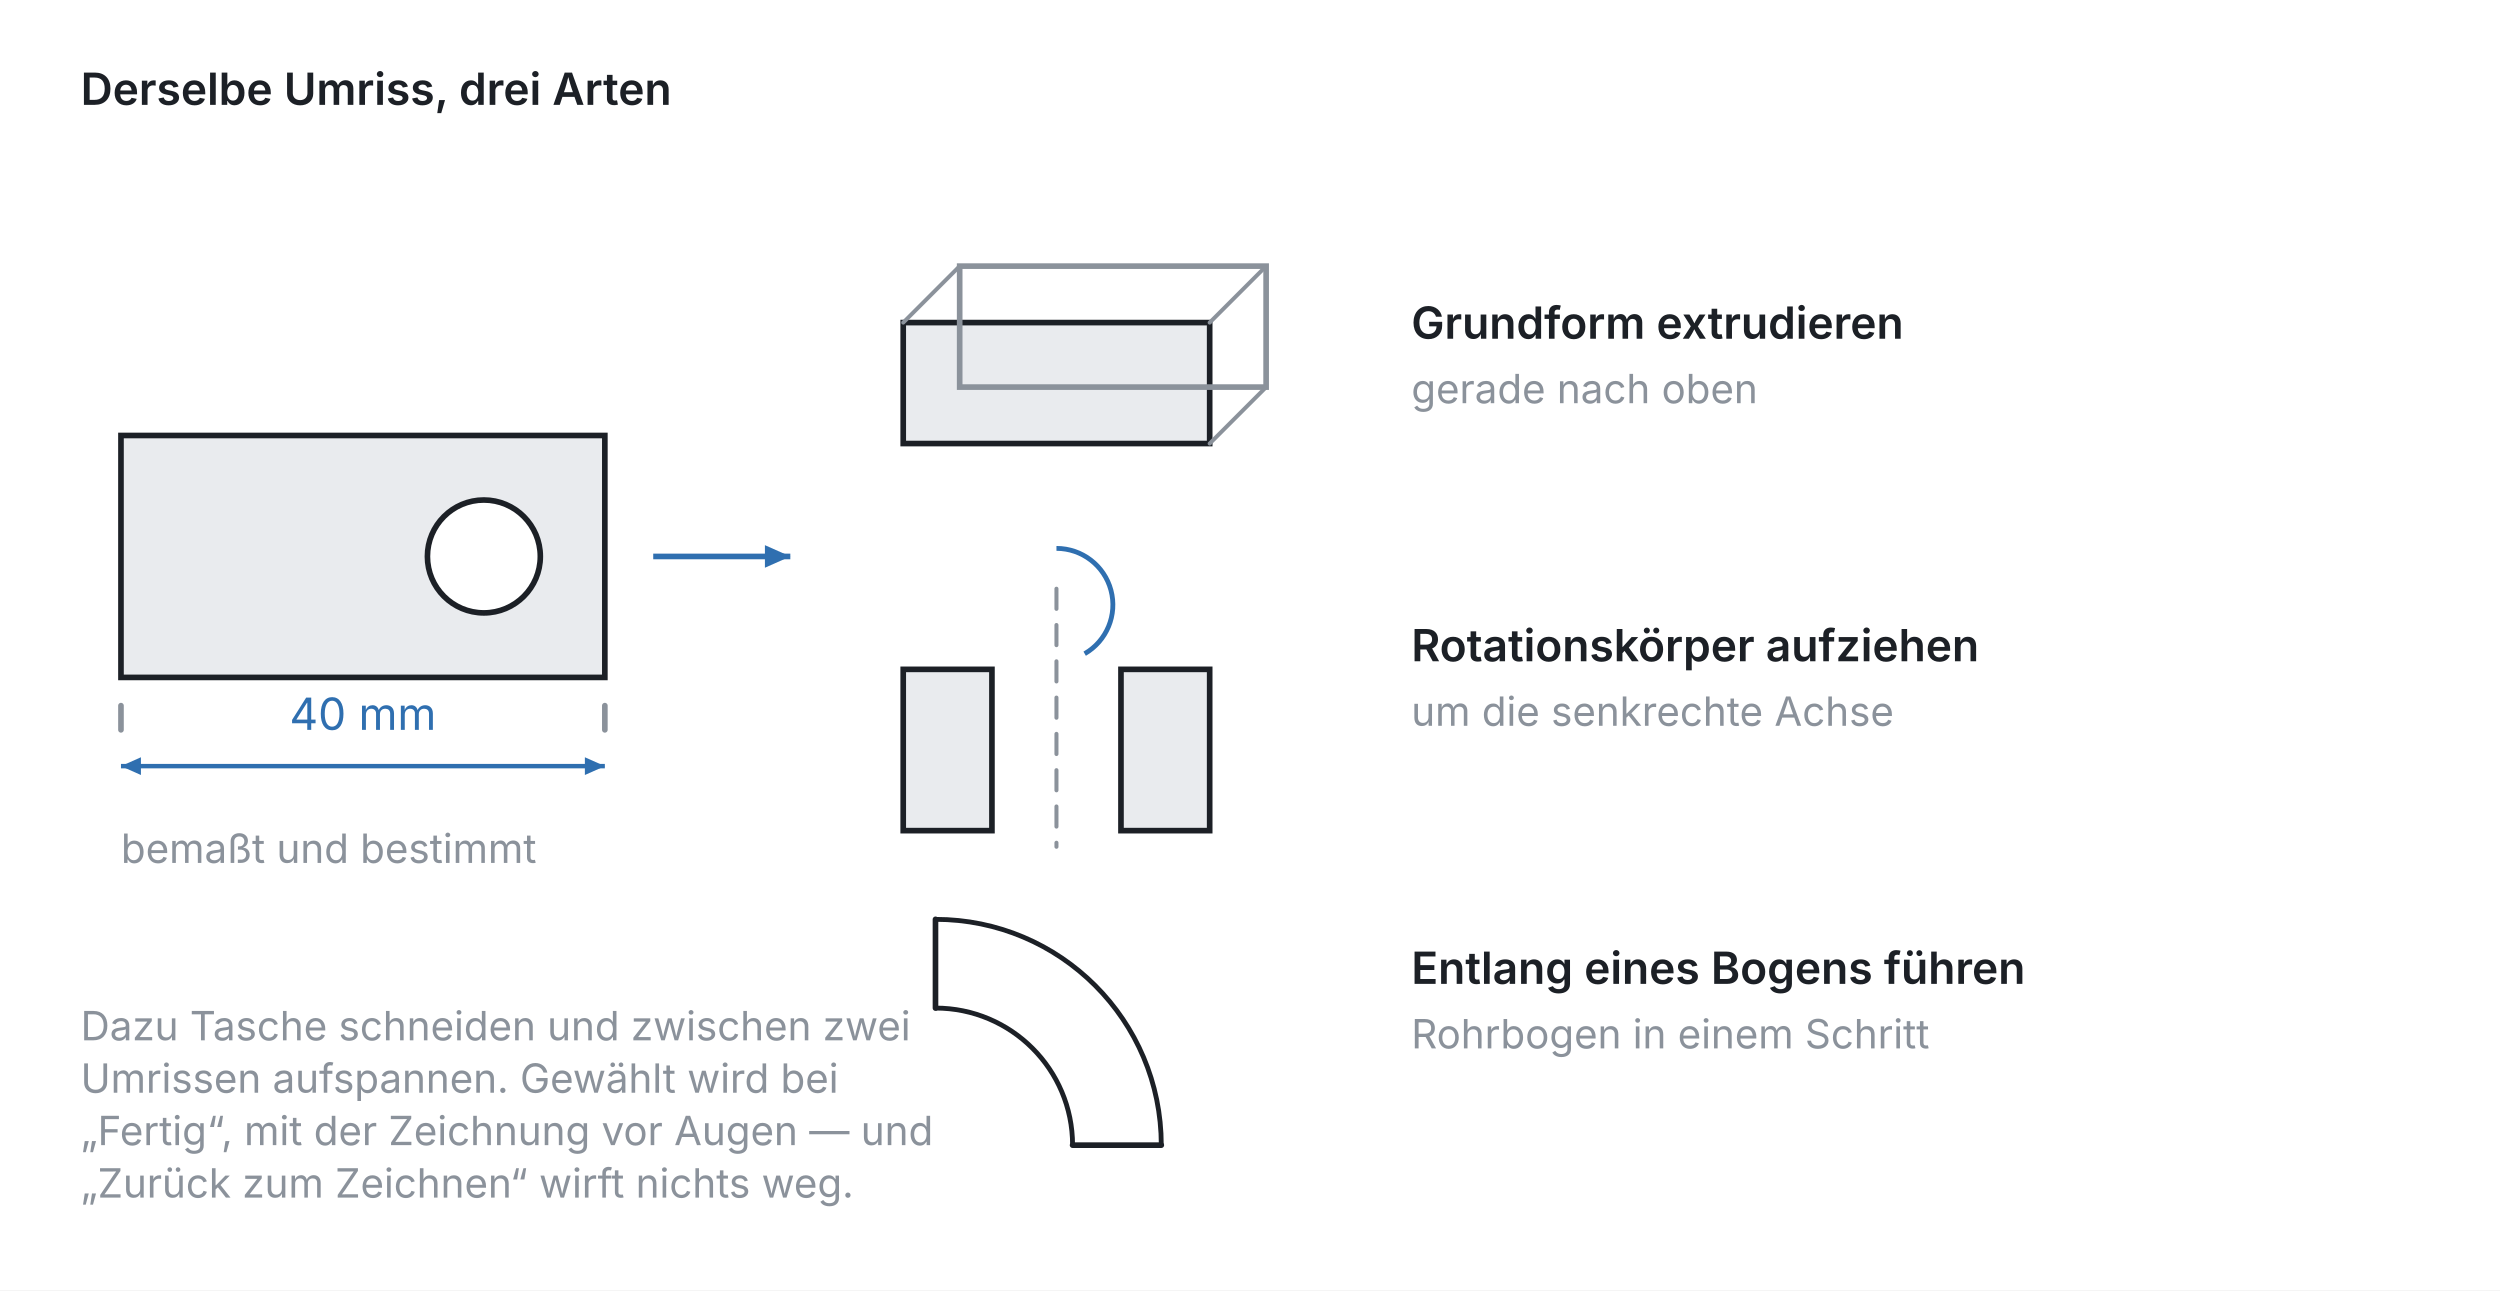
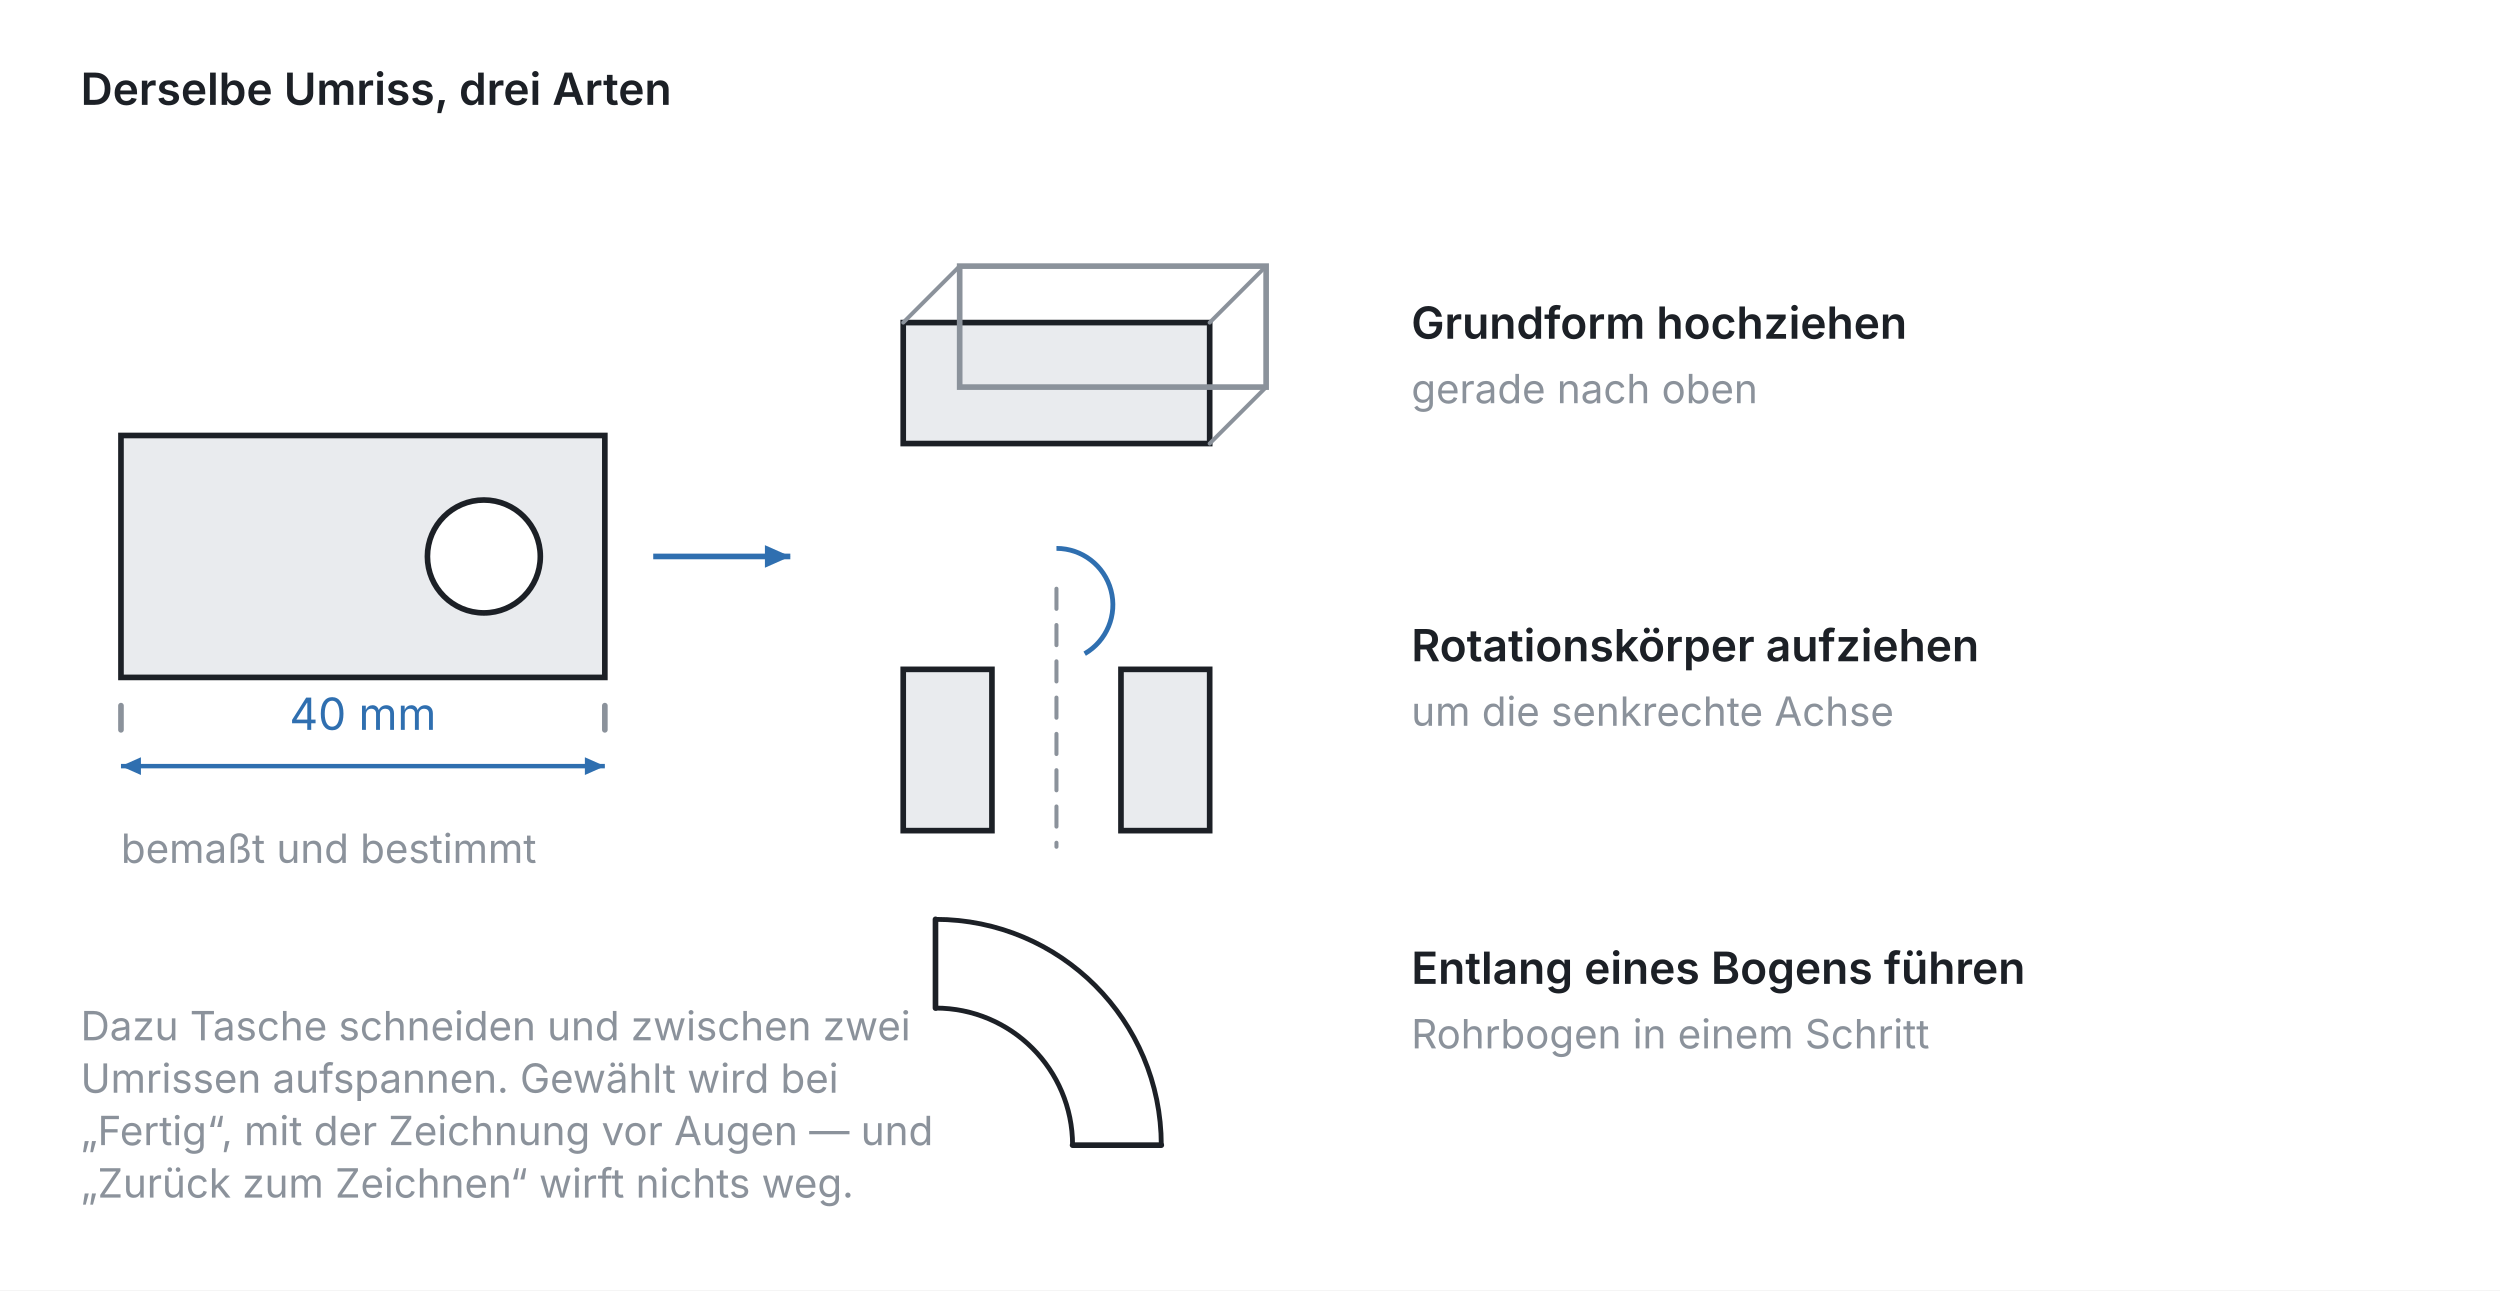
<svg xmlns="http://www.w3.org/2000/svg" viewBox="0 0 620 320" width="620" height="320">
  <defs>
    <marker id="arrow2f6fb0" viewBox="0 0 10 10" refX="9" refY="5" markerWidth="5" markerHeight="5" orient="auto-start-reverse">
      <path d="M 0 1 L 9 5 L 0 9 z" fill="#2f6fb0" />
    </marker>
  </defs>
  <rect x="0" y="0" width="620" height="320" fill="#ffffff" />
  <text x="20" y="26" fill="#1c2026" font-size="11" font-family="system-ui, -apple-system, Segoe UI, sans-serif" text-anchor="start" font-weight="600">Derselbe Umriss, drei Arten</text>
  <polygon points="30,108 150,108 150,168 30,168" fill="#e9ebee" stroke="#1c2026" stroke-width="1.4" />
  <circle cx="120" cy="138" r="14" fill="#ffffff" stroke="#1c2026" stroke-width="1.4" />
  <line x1="30" y1="175" x2="30" y2="181" stroke="#8b929b" stroke-width="1.4" stroke-linecap="round" />
  <line x1="150" y1="175" x2="150" y2="181" stroke="#8b929b" stroke-width="1.4" stroke-linecap="round" />
  <line x1="30" y1="190" x2="150" y2="190" stroke="#2f6fb0" stroke-width="1.1" marker-start="url(#arrow2f6fb0)" marker-end="url(#arrow2f6fb0)" />
  <text x="90" y="181" fill="#2f6fb0" font-size="11" font-family="system-ui, -apple-system, Segoe UI, sans-serif" text-anchor="middle">40 mm</text>
  <text x="30" y="214" fill="#8b929b" font-size="10" font-family="system-ui, -apple-system, Segoe UI, sans-serif" text-anchor="start">bemaßt und bestimmt</text>
  <line x1="162" y1="138" x2="196" y2="138" stroke="#2f6fb0" stroke-width="1.4" marker-end="url(#arrow2f6fb0)" />
-   <text x="350" y="84" fill="#1c2026" font-size="11" font-family="system-ui, -apple-system, Segoe UI, sans-serif" text-anchor="start" font-weight="600">Grundform extrudieren</text>
+   <text x="350" y="84" fill="#1c2026" font-size="11" font-family="system-ui, -apple-system, Segoe UI, sans-serif" text-anchor="start" font-weight="600">Grundform hochziehen</text>
  <text x="350" y="100" fill="#8b929b" font-size="10" font-family="system-ui, -apple-system, Segoe UI, sans-serif" text-anchor="start">gerade nach oben</text>
  <text x="350" y="164" fill="#1c2026" font-size="11" font-family="system-ui, -apple-system, Segoe UI, sans-serif" text-anchor="start" font-weight="600">Rotationskörper aufziehen</text>
  <text x="350" y="180" fill="#8b929b" font-size="10" font-family="system-ui, -apple-system, Segoe UI, sans-serif" text-anchor="start">um die senkrechte Achse</text>
  <text x="350" y="244" fill="#1c2026" font-size="11" font-family="system-ui, -apple-system, Segoe UI, sans-serif" text-anchor="start" font-weight="600">Entlang eines Bogens führen</text>
  <text x="350" y="260" fill="#8b929b" font-size="10" font-family="system-ui, -apple-system, Segoe UI, sans-serif" text-anchor="start">Rohrbogen in einem Schritt</text>
  <polygon points="224,80 300,80 300,110 224,110" fill="#e9ebee" stroke="#1c2026" stroke-width="1.4" />
  <polygon points="238,66 314,66 314,96 238,96" fill="none" stroke="#8b929b" stroke-width="1.4" />
  <line x1="224" y1="80" x2="238" y2="66" stroke="#8b929b" stroke-width="1" stroke-linecap="round" />
  <line x1="300" y1="80" x2="314" y2="66" stroke="#8b929b" stroke-width="1" stroke-linecap="round" />
  <line x1="300" y1="110" x2="314" y2="96" stroke="#8b929b" stroke-width="1" stroke-linecap="round" />
  <line x1="262" y1="146" x2="262" y2="210" stroke="#8b929b" stroke-width="1" stroke-dasharray="5 4" stroke-linecap="round" />
  <polygon points="224,166 246,166 246,206 224,206" fill="#e9ebee" stroke="#1c2026" stroke-width="1.4" />
  <polygon points="300,166 278,166 278,206 300,206" fill="#e9ebee" stroke="#1c2026" stroke-width="1.4" />
  <path d="M 262 136 A 14 14 0 0 1 269 162.12" fill="none" stroke="#2f6fb0" stroke-width="1.2" />
  <path d="M 232 228 A 56 56 0 0 1 288 284" fill="none" stroke="#1c2026" stroke-width="1.2" />
  <path d="M 232 250 A 34 34 0 0 1 266 284" fill="none" stroke="#1c2026" stroke-width="1.2" />
  <line x1="266" y1="284" x2="288" y2="284" stroke="#1c2026" stroke-width="1.4" stroke-linecap="round" />
  <line x1="232" y1="228" x2="232" y2="250" stroke="#1c2026" stroke-width="1.4" stroke-linecap="round" />
  <text x="20" y="258" fill="#8b929b" font-size="10" font-family="system-ui, -apple-system, Segoe UI, sans-serif" text-anchor="start">Dazu Tasche schneiden und zwischen zwei</text>
  <text x="20" y="271" fill="#8b929b" font-size="10" font-family="system-ui, -apple-system, Segoe UI, sans-serif" text-anchor="start">Umrissen aufspannen. Gewählt wird bei</text>
  <text x="20" y="284" fill="#8b929b" font-size="10" font-family="system-ui, -apple-system, Segoe UI, sans-serif" text-anchor="start">„Fertig“, mit der Zeichnung vor Augen — und</text>
  <text x="20" y="297" fill="#8b929b" font-size="10" font-family="system-ui, -apple-system, Segoe UI, sans-serif" text-anchor="start">„Zurück zum Zeichnen“ wirft nichts weg.</text>
</svg>
